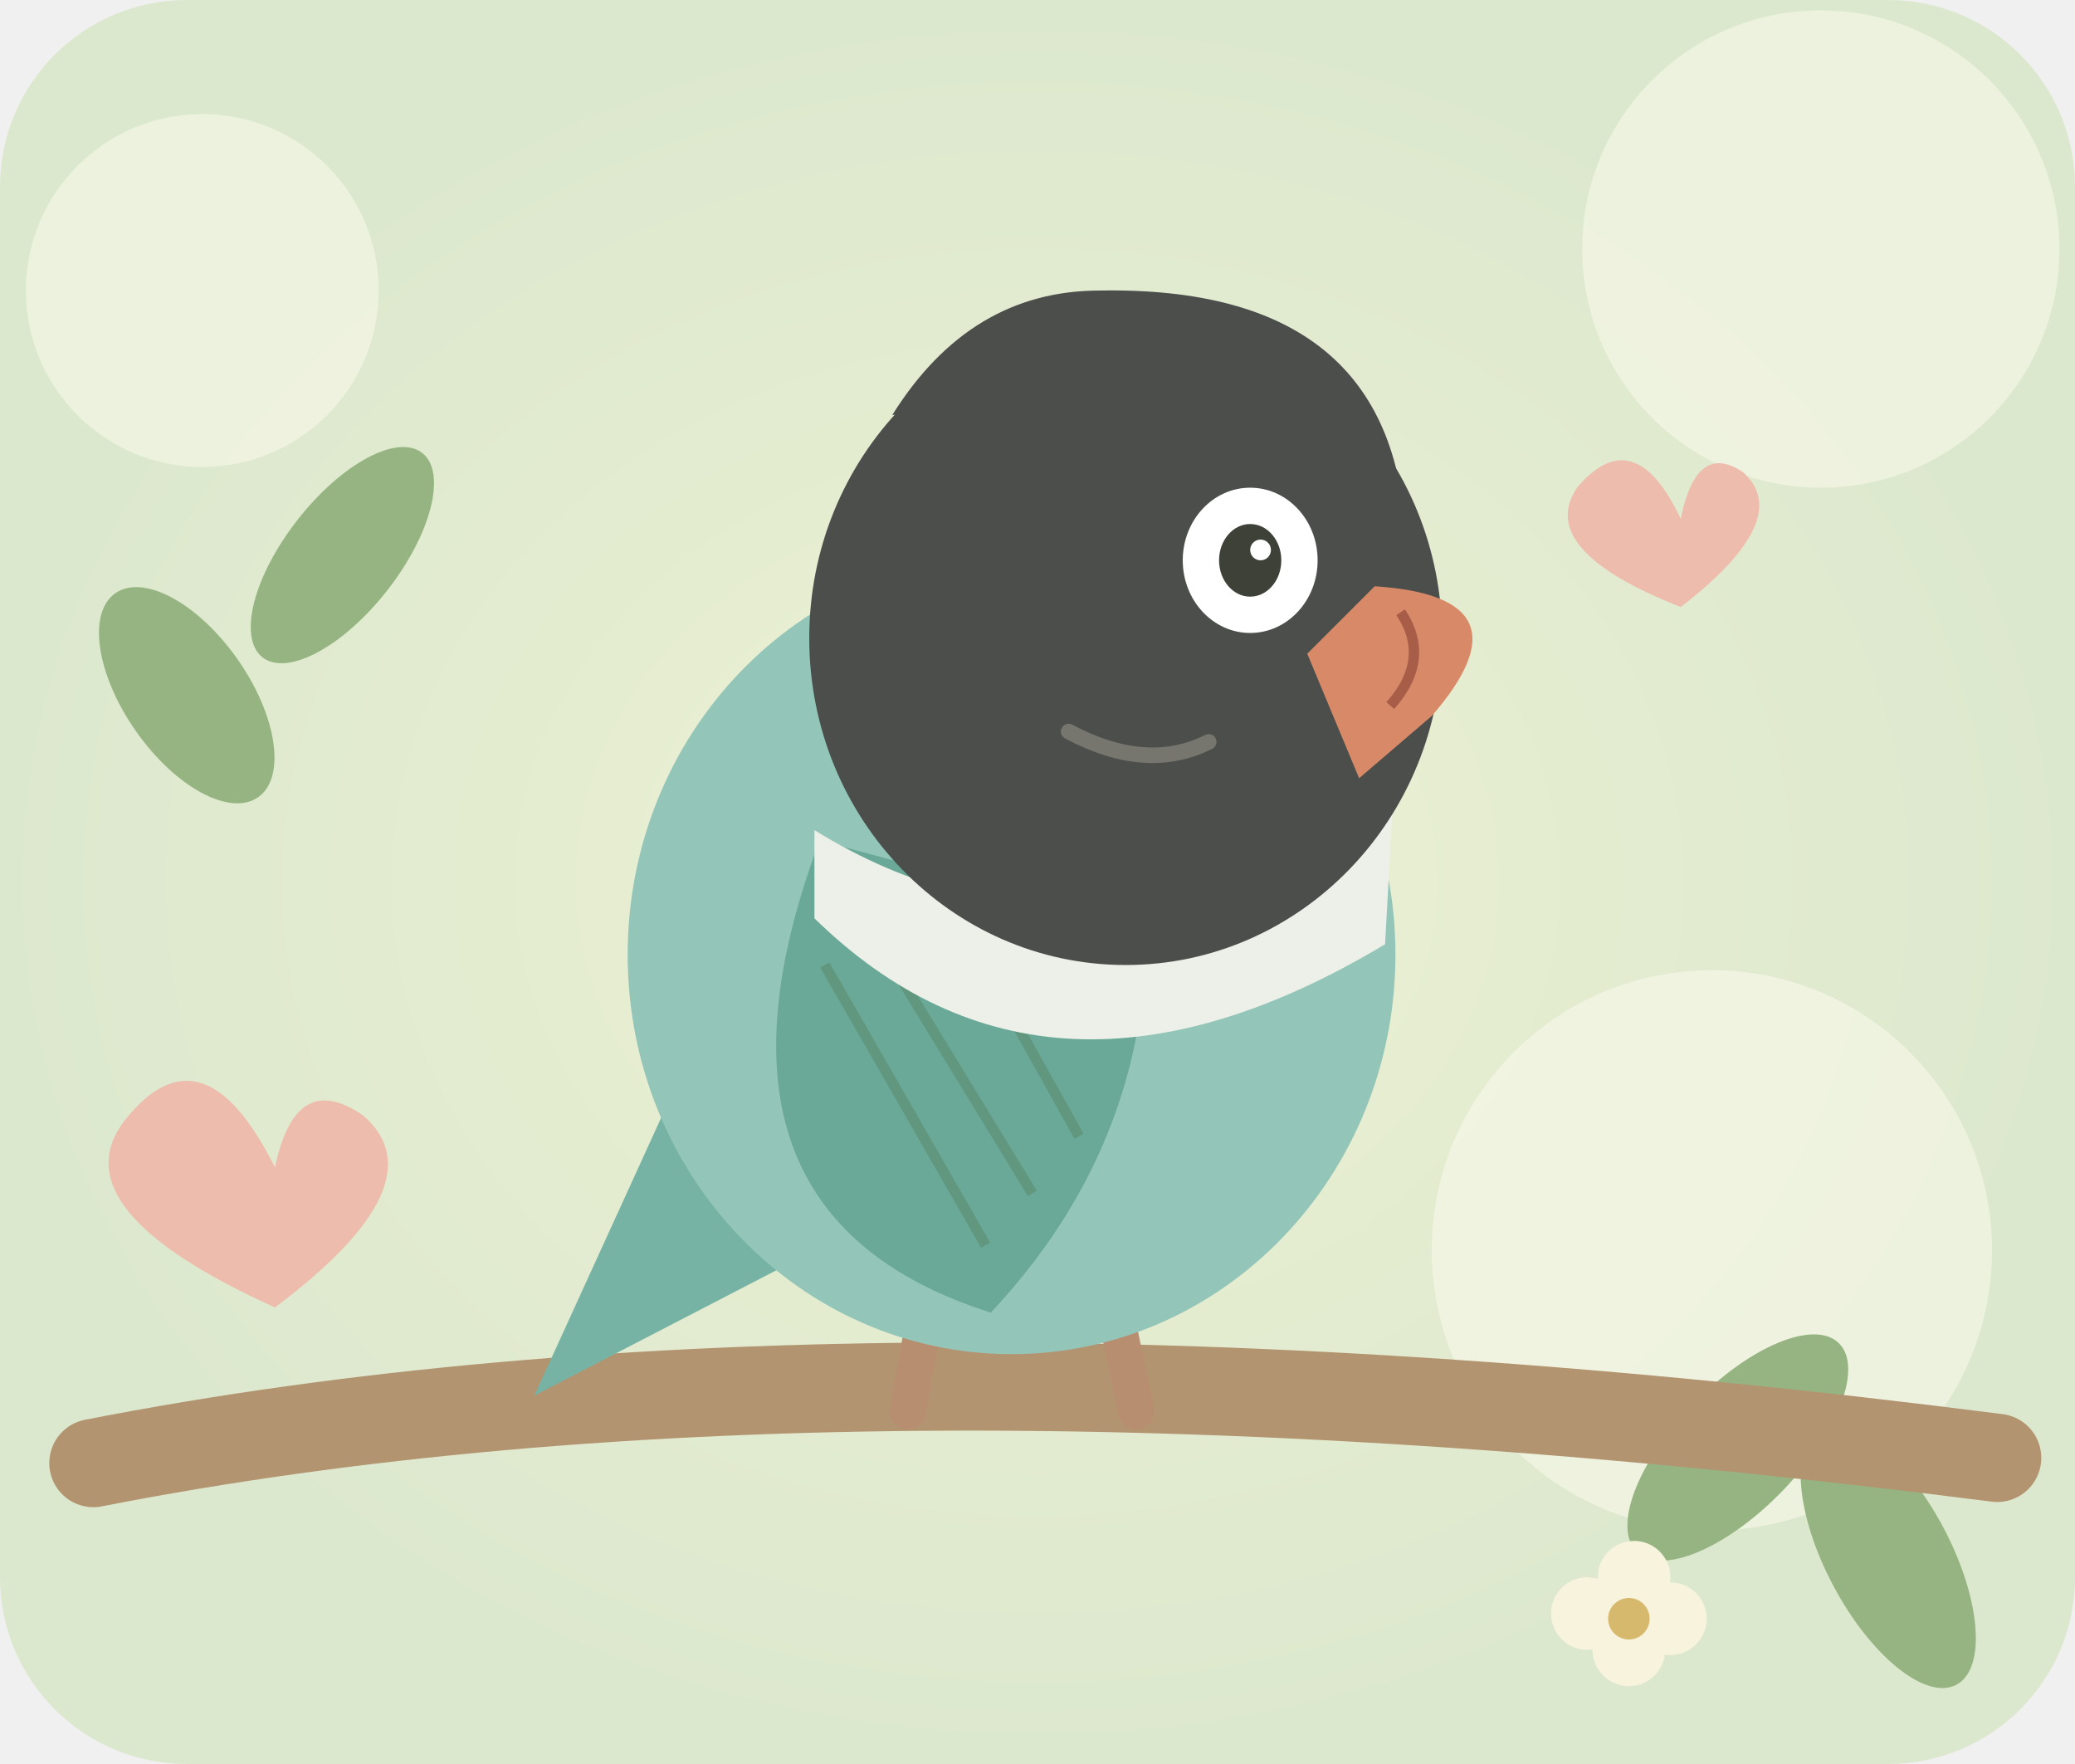
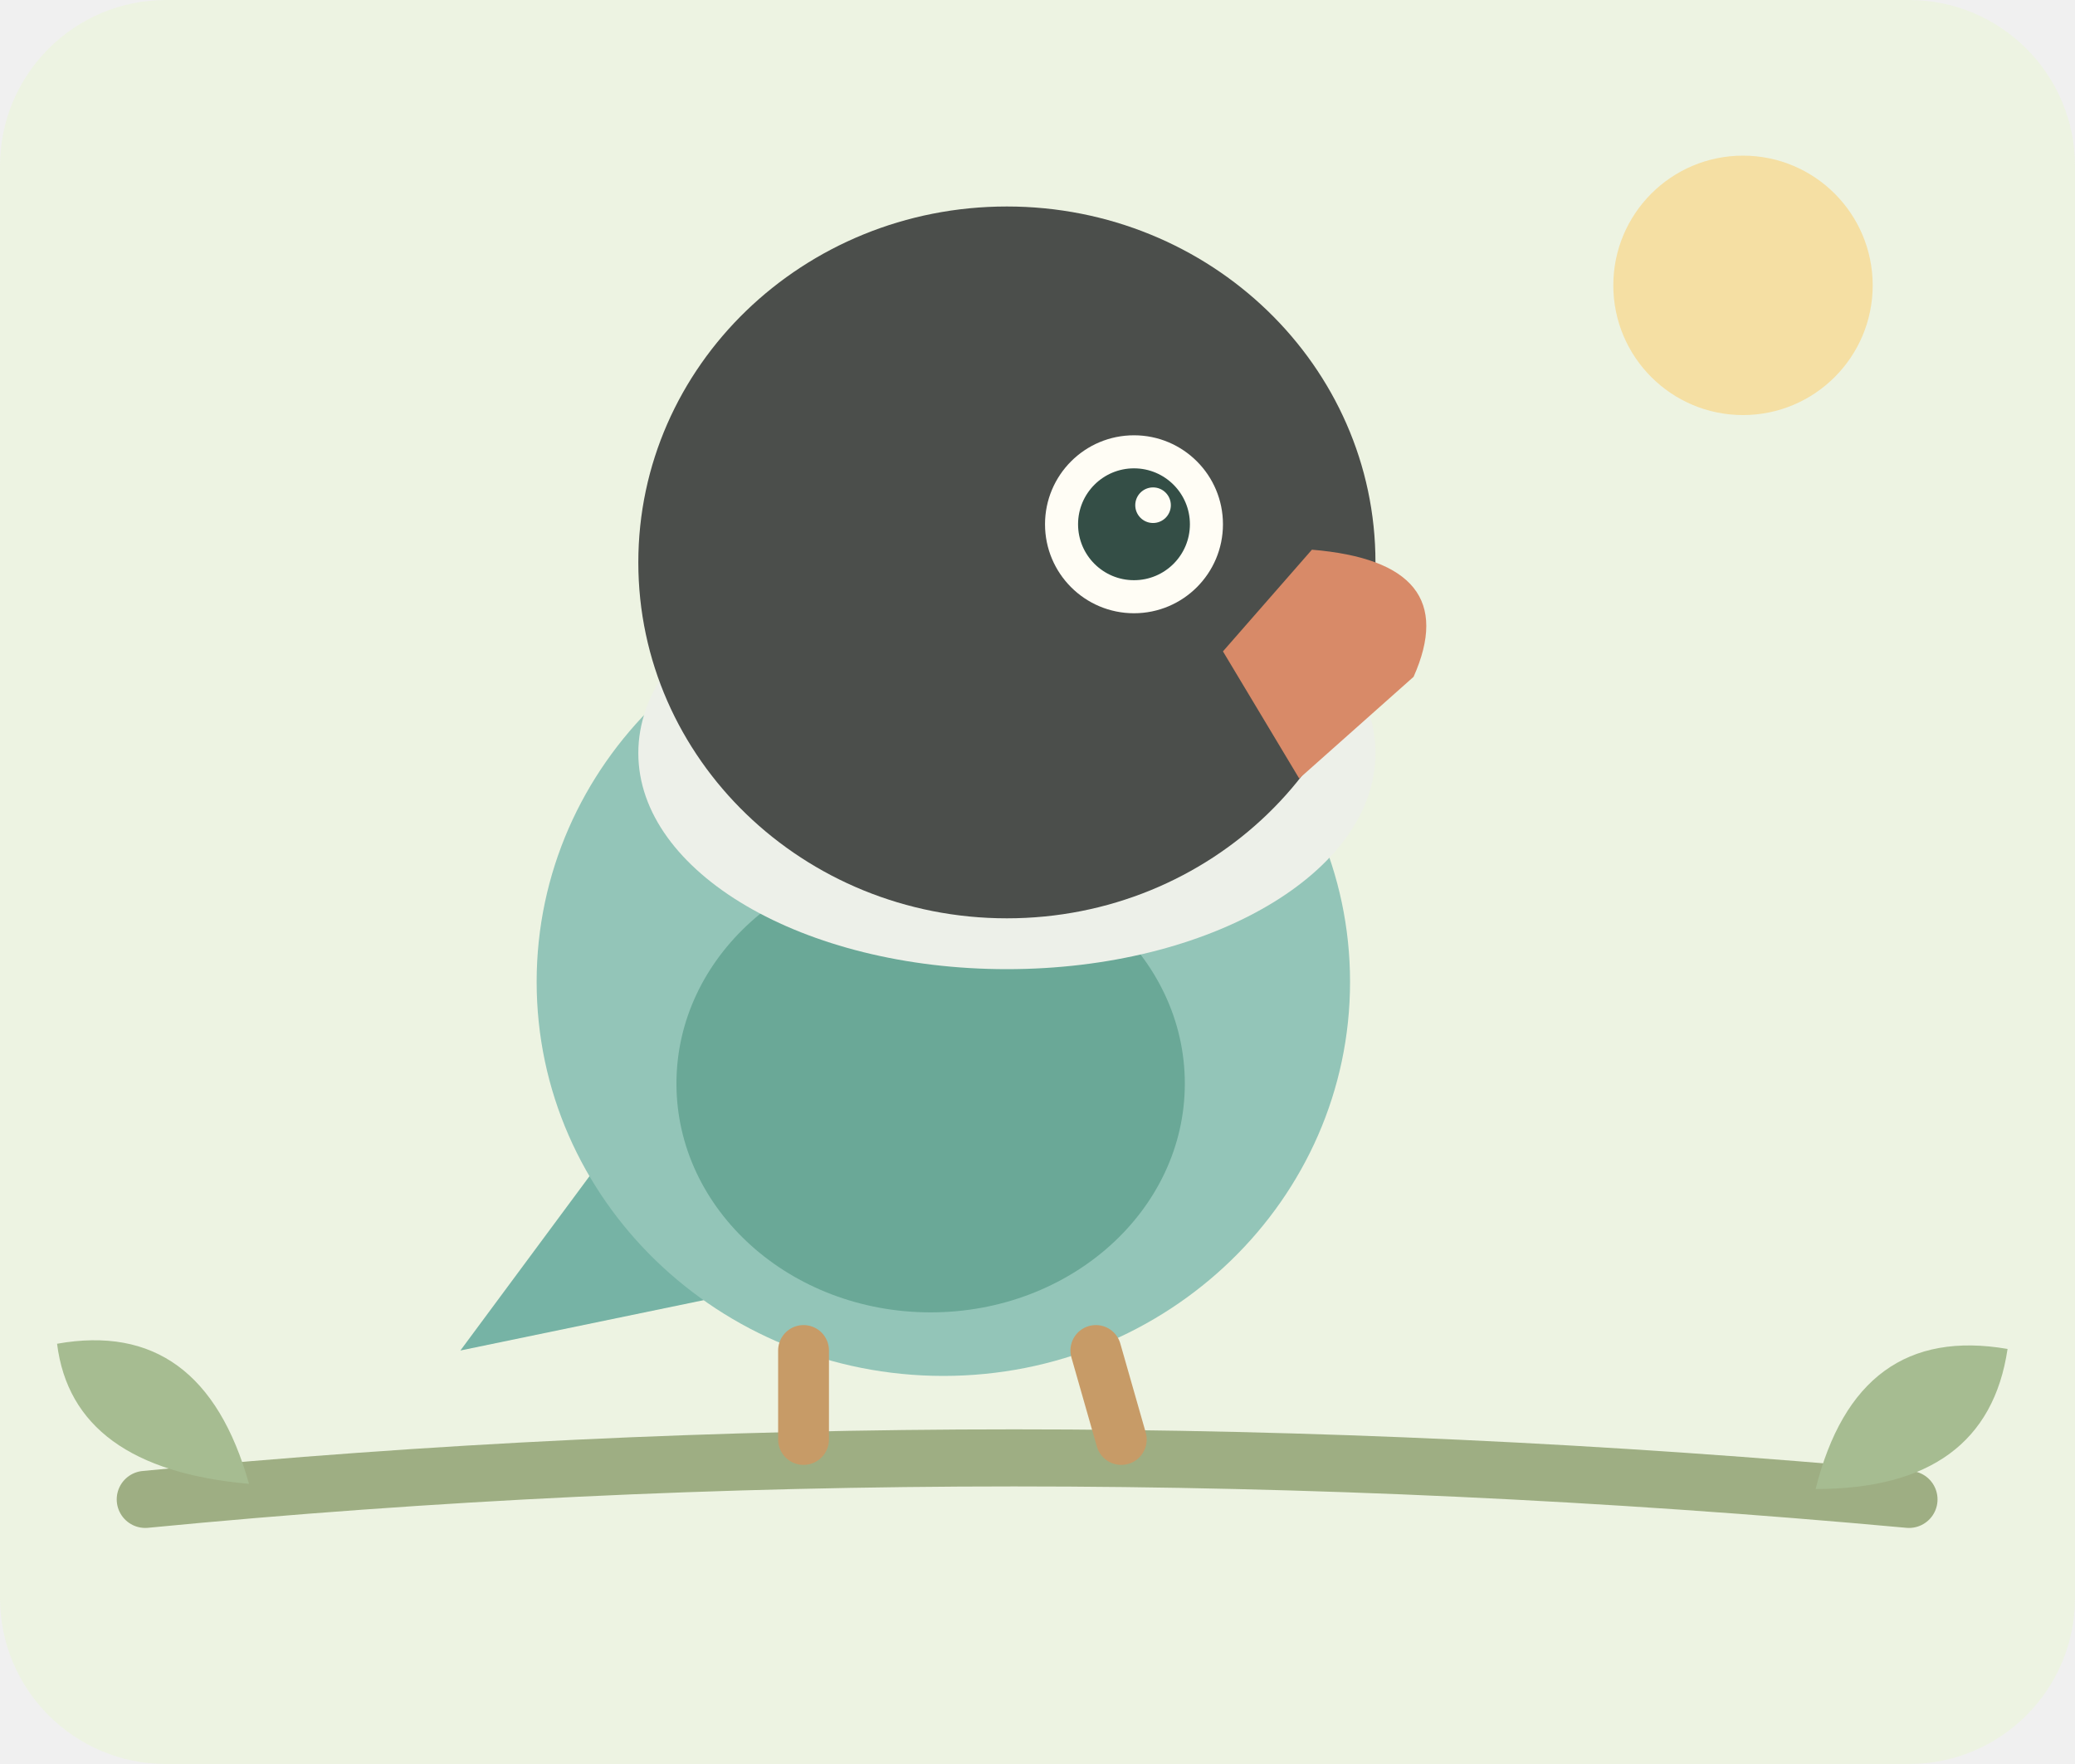
<svg xmlns="http://www.w3.org/2000/svg" viewBox="0 0 400 340">
-   <defs>
-     <radialGradient id="bg">
-       <stop stop-color="#edf1d3" />
-       <stop offset="1" stop-color="#dce8ce" />
-     </radialGradient>
-     <linearGradient id="body" x2=".7" y2="1">
-       <stop stop-color="#93c5b8" />
-       <stop offset="1" stop-color="#93c5b8" />
-     </linearGradient>
-     <linearGradient id="face" y2="1">
-       <stop stop-color="#4b4e4b" />
-       <stop offset="1" stop-color="#4b4e4b" />
-     </linearGradient>
-     <linearGradient id="wing" x2="1" y2="1">
-       <stop stop-color="#6aa897" />
-       <stop offset="1" stop-color="#6aa897" />
-     </linearGradient>
-   </defs>
-   <rect width="400" height="340" rx="36" fill="url(#bg)" />
-   <g opacity=".6" fill="#f9f8e9">
-     <circle cx="39" cy="56" r="34" />
-     <circle cx="351" cy="48" r="46" />
-     <circle cx="330" cy="241" r="54" />
+   <rect width="400" height="340" rx="32" fill="#edf3e2" />
+   <circle cx="336" cy="55" r="25" fill="#f5dfa3" />
+   <path d="M28 289q165-16 340 0" fill="none" stroke="#9eae83" stroke-width="11" stroke-linecap="round" stroke-linejoin="round" />
+   <path d="M48 286q-34-3-37-27 28-5 37 27M350 287q8-32 37-27-4 27-37 27" fill="#a6bc91" />
+   <g transform="translate(52 30) scale(2.45)">
+     <path d="M35 67 15 94 44 88Z" fill="#76b3a5" />
+     <ellipse cx="53" cy="65" rx="32" ry="31" fill="#93c5b8" />
+     <ellipse cx="52" cy="73" rx="20" ry="18" fill="#6aa897" />
+     <path d="M42 94v7m23-7 2 7" fill="none" stroke="#c79b67" stroke-width="4" stroke-linecap="round" stroke-linejoin="round" />
+     <ellipse cx="58" cy="47" rx="29" ry="17" fill="#edf0e9" />
+     <ellipse cx="58" cy="32" rx="29" ry="28" fill="#4b4e4b" />
+     <circle cx="68" cy="29" r="7" fill="#fffdf5" />
+     <circle cx="68" cy="29" r="4.4" fill="#344e46" />
+     <circle cx="69.5" cy="27.5" r="1.4" fill="#fffdf5" />
+     <path d="M82 31q12 1 8 10l-9 8-6-10Z" fill="#d88a68" />
  </g>
-   <g fill="#96b481">
-     <ellipse cx="36" cy="134" rx="12" ry="24" transform="rotate(-35 36 134)" />
-     <ellipse cx="66" cy="107" rx="11" ry="25" transform="rotate(38 66 107)" />
-     <ellipse cx="335" cy="279" rx="12" ry="28" transform="rotate(44 335 279)" />
-     <ellipse cx="364" cy="300" rx="12" ry="28" transform="rotate(-28 364 300)" />
-   </g>
-   <path d="M18 282Q166 253 385 281" fill="none" stroke="#b39470" stroke-width="17" stroke-linecap="round" />
-   <path d="M180 244l-5 28m39-24 5 24" stroke="#b88e70" stroke-width="7" stroke-linecap="round" />
-   <path d="M145 177 103 269 159 240" fill="#76b3a5" />
-   <ellipse cx="195" cy="184" rx="74" ry="77" fill="url(#body)" />
-   <path d="M158 162q-27 72 33 91 30-32 30-74" fill="url(#wing)" />
-   <g fill="none" stroke="#527c58" stroke-width="2" opacity=".4">
-     <path d="m159 186 31 54m-24-64 33 54m-15-54 24 43" />
-   </g>
-   <path d="M157 160q55 34 112-14l-2 36q-65 39-110-5Z" fill="#edf0e9" />
-   <ellipse cx="217" cy="123" rx="61" ry="63" fill="url(#face)" />
-   <path d="M179 79q54-38 92 25-2-49-59-48-25 0-40 24" fill="#4b4e4b" />
-   <path d="M265 113q31 2 11 25l-14 12-10-24Z" fill="#d88a68" />
-   <path d="M270 118q6 9-2 18" fill="none" stroke="#a85d48" stroke-width="2" />
-   <ellipse cx="241" cy="108" rx="13" ry="14" fill="#fff" />
-   <ellipse cx="241" cy="108" rx="6" ry="7" fill="#3d4137" />
-   <circle cx="243" cy="106" r="2" fill="#fff" />
-   <path d="M206 141q15 8 27 2" fill="none" stroke="#77766e" stroke-width="3" stroke-linecap="round" />
-   <g fill="#edbcad">
-     <path d="M53 225q-14-28-29-9-13 17 29 36 32-24 17-37-13-9-17 10" />
-     <path d="M324 100q-9-19-20-6-8 12 20 23 22-17 12-26-9-6-12 9" />
-   </g>
-   <g fill="#f8f3dd">
-     <circle cx="315" cy="304" r="7" />
-     <circle cx="306" cy="311" r="7" />
-     <circle cx="314" cy="318" r="7" />
-     <circle cx="322" cy="312" r="7" />
-   </g>
-   <circle cx="314" cy="312" r="4" fill="#d7b96d" />
</svg>
